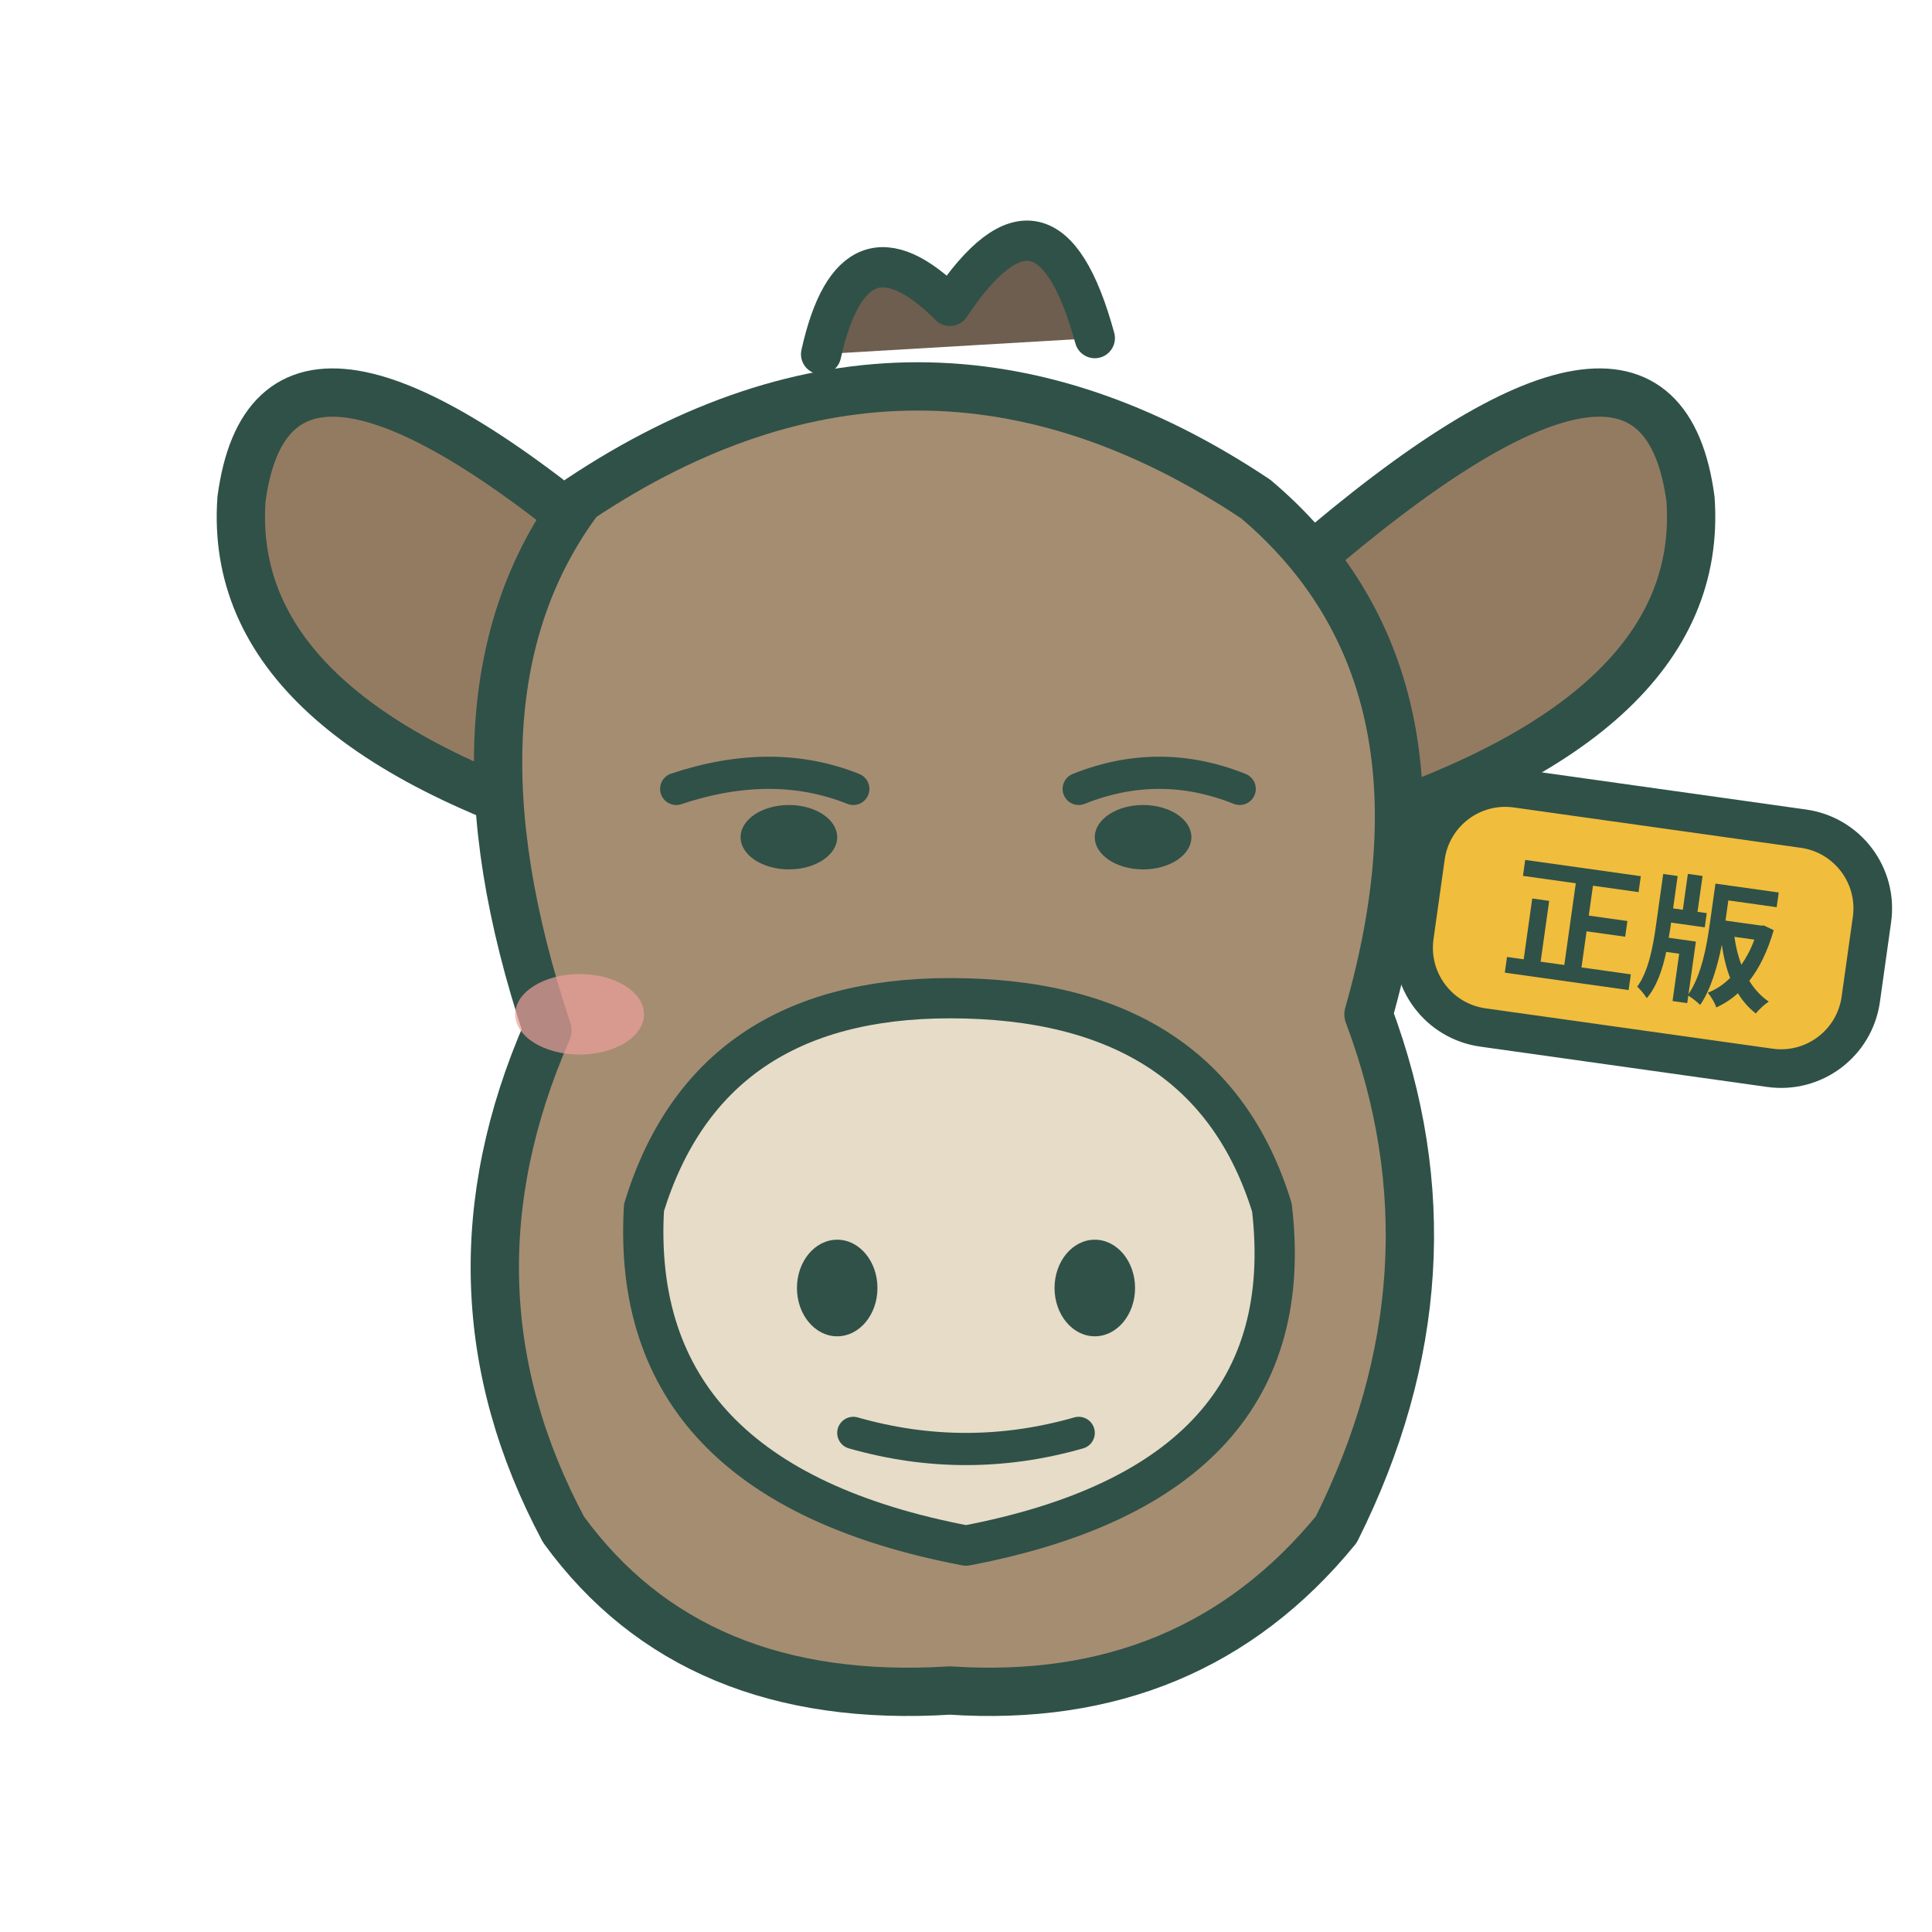
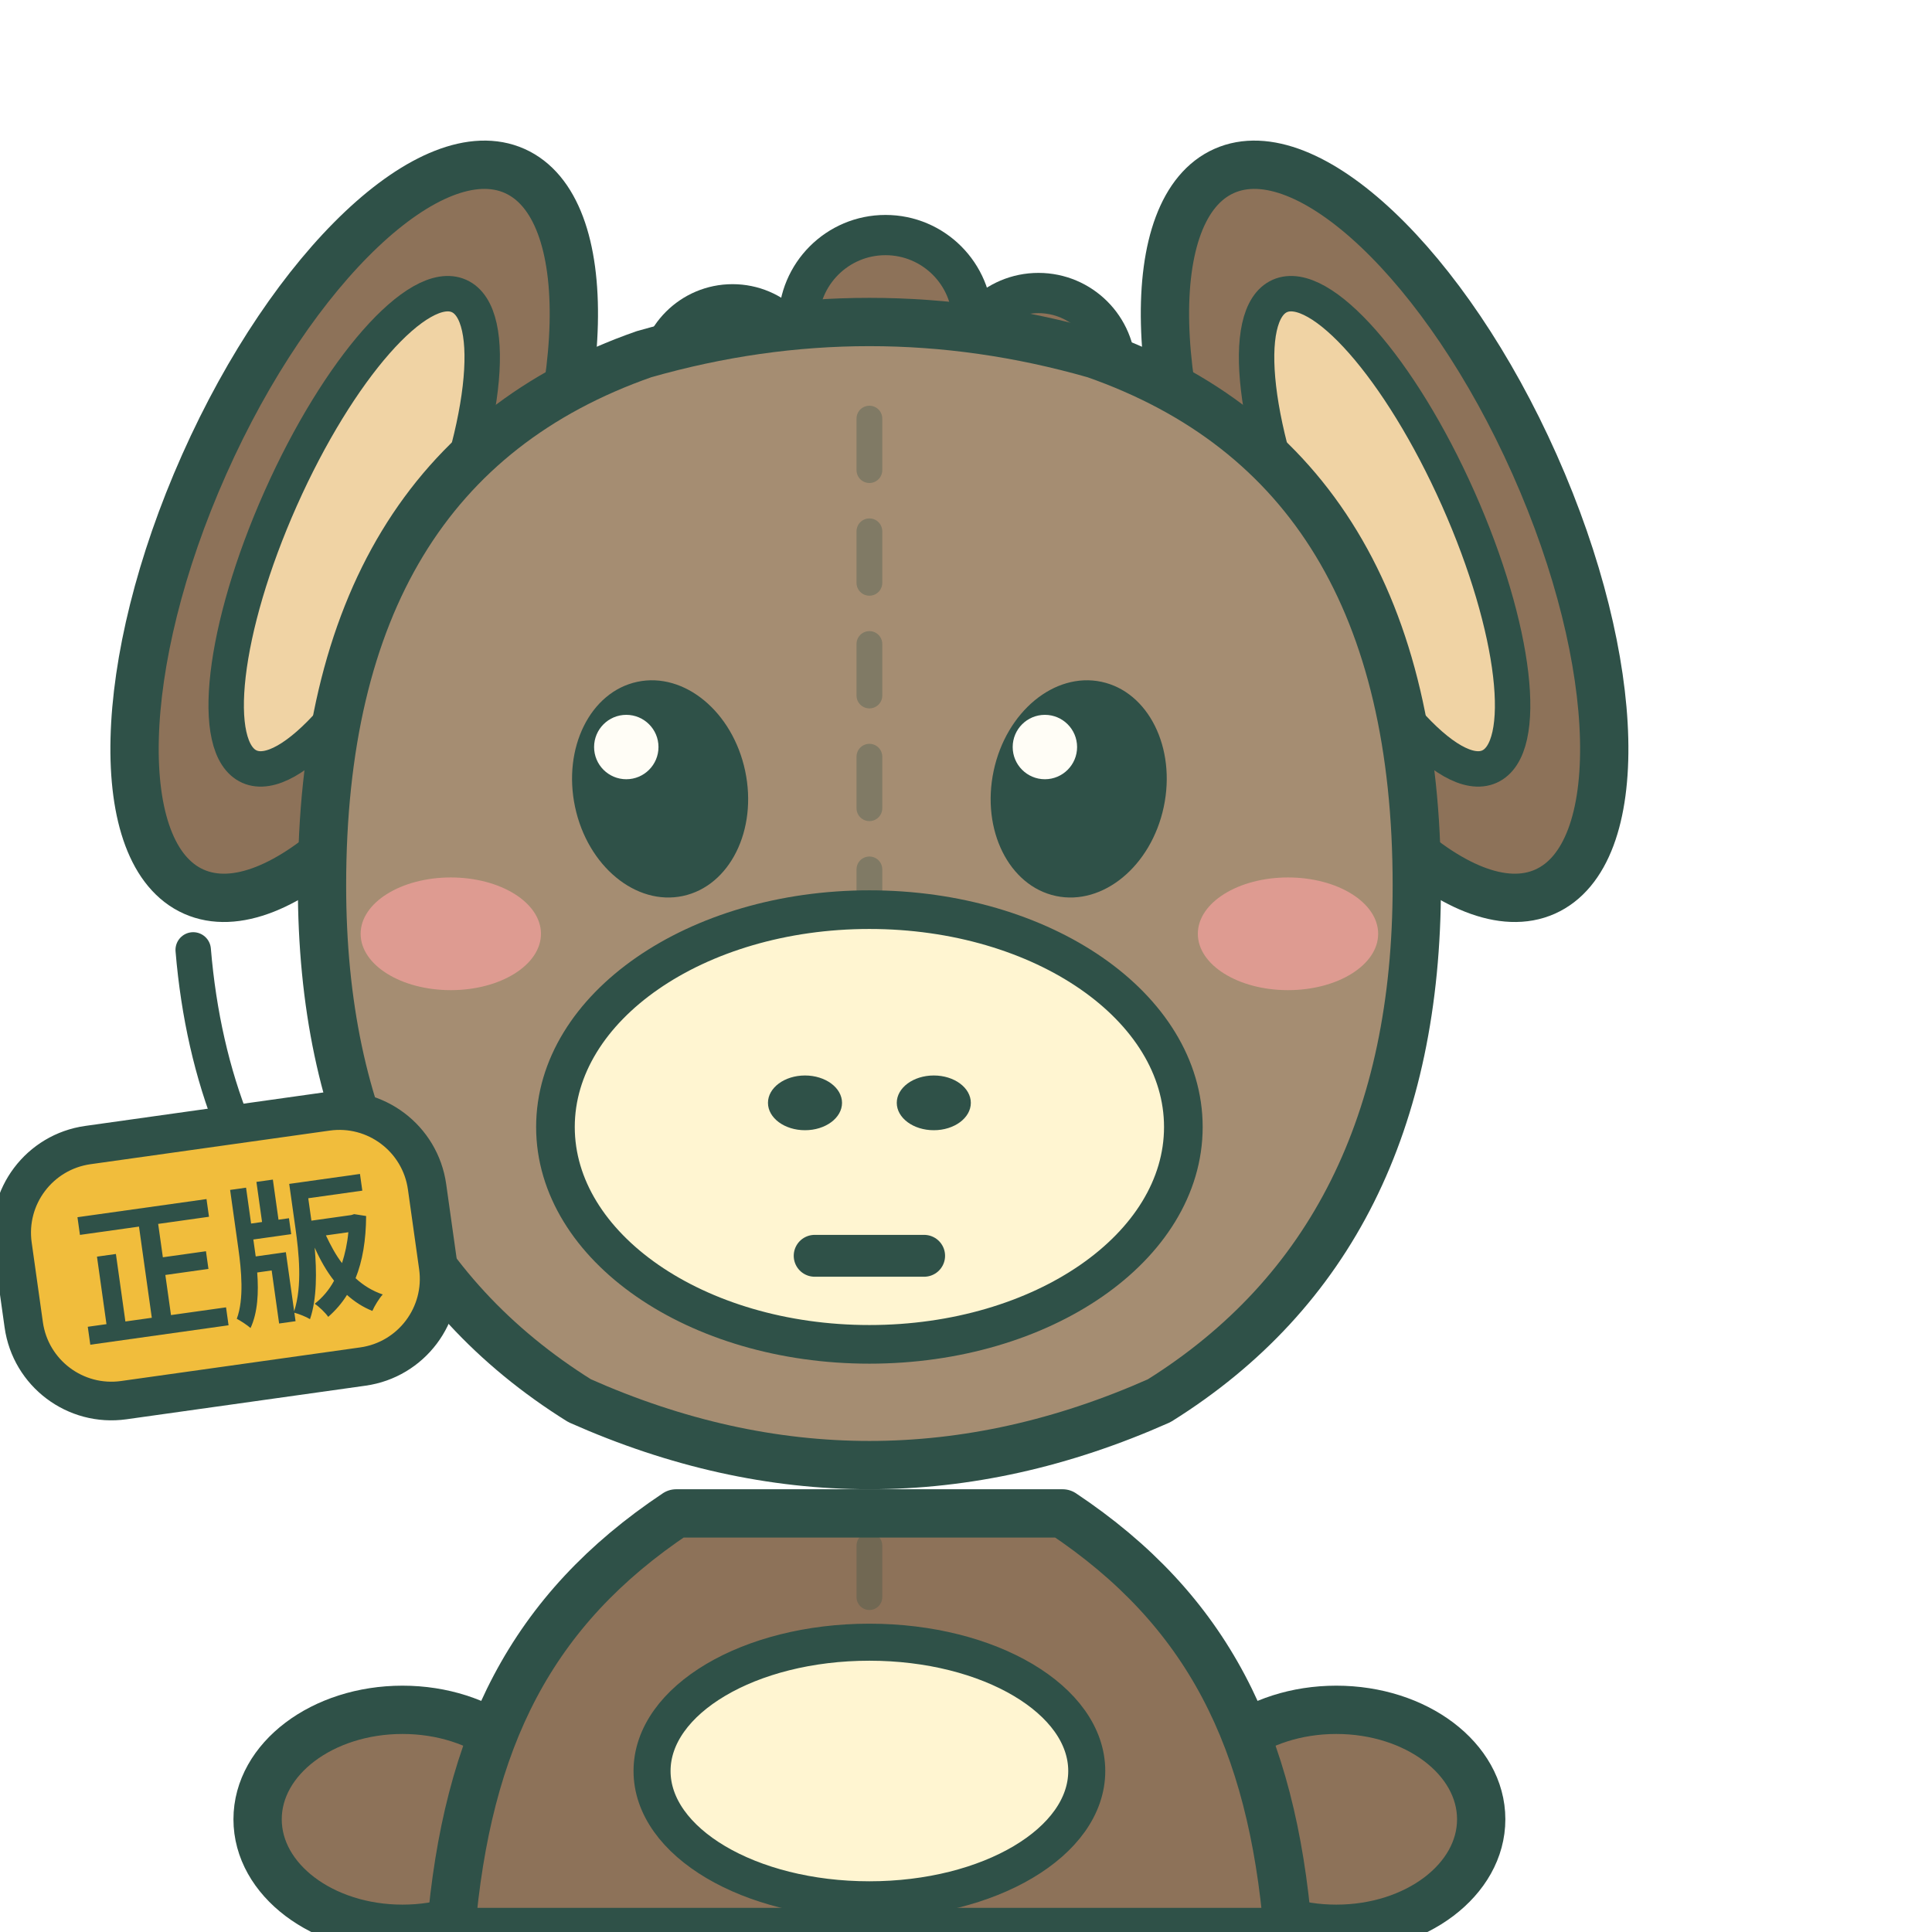
<svg xmlns="http://www.w3.org/2000/svg" viewBox="0 0 120 120" role="img" aria-label="art-donkey">
  <defs>
    <symbol id="art-donkey" viewBox="0 0 120 120">
      <g stroke="#2f5148" stroke-width="3" stroke-linecap="round" stroke-linejoin="round">
-         <path d="M39 35 Q17 16 15 31 Q14 45 38 52 Z" fill="#937b62" />
-         <path d="M81 35 Q103 16 105 31 Q106 45 82 52 Z" fill="#937b62" />
-         <path d="M36 31 Q57 17 78 31 Q91 42 85 63 Q91 79 83 95 Q74 106 59 105 Q43 106 35 95 Q27 80 34 64 Q27 43 36 31 Z" fill="#a58d72" />
-         <path d="M51 22 Q53 13 59 19 Q65 10 68 21" fill="#6e5e4f" stroke-width="2.5" />
-         <path d="M40 75 Q44 62 59 62 Q75 62 79 75 Q81 92 60 96 Q39 92 40 75 Z" fill="#e6dcc8" stroke-width="2.5" />
-         <path d="M42 49 Q48 47 53 49 M67 49 Q72 47 77 49" fill="none" stroke-width="2" />
-         <ellipse cx="49" cy="52" rx="3" ry="2" fill="#2f5148" stroke="none" />
-         <ellipse cx="71" cy="52" rx="3" ry="2" fill="#2f5148" stroke="none" />
-         <ellipse cx="52" cy="80" rx="2.5" ry="3" fill="#2f5148" stroke="none" />
-         <ellipse cx="68" cy="80" rx="2.5" ry="3" fill="#2f5148" stroke="none" />
-         <path d="M53 89 Q60 91 67 89" fill="none" stroke-width="2" />
-         <ellipse cx="36" cy="63" rx="4" ry="2.5" fill="#ee9f9a" stroke="none" opacity=".7" />
-         <g transform="rotate(8 101 58)">
-           <rect x="88" y="50" width="28" height="15" rx="5" fill="#f1bd3c" stroke-width="2.4" />
-           <text x="102" y="61" text-anchor="middle" font-family="sans-serif" font-size="8.5" font-weight="700" fill="#2f5148" stroke="none">正版</text>
+         <ellipse cx="22" cy="33" rx="10.2" ry="24.5" fill="#8d7259" transform="rotate(24 22 33)" />
+         <ellipse cx="22" cy="33" rx="5" ry="16" fill="#f0d3a4" stroke-width="2.2" transform="rotate(24 22 33)" />
+         <ellipse cx="86" cy="33" rx="10.2" ry="24.5" fill="#8d7259" transform="rotate(-24 86 33)" />
+         <ellipse cx="86" cy="33" rx="5" ry="16" fill="#f0d3a4" stroke-width="2.2" transform="rotate(-24 86 33)" />
+         <ellipse cx="25" cy="113" rx="9" ry="6.8" fill="#8d7259" />
+         <ellipse cx="83" cy="113" rx="9" ry="6.8" fill="#8d7259" />
+         <path d="M42 94 C33 100 29 108 28 120 L80 120 C79 108 75 100 66 94 Z" fill="#8d7259" />
+         <ellipse cx="54" cy="110" rx="13.5" ry="8" fill="#fff5d1" stroke-width="2.3" />
+         <circle cx="45.5" cy="23.5" r="4.6" fill="#8d7259" stroke-width="2.5" />
+         <circle cx="55" cy="20" r="5.4" fill="#8d7259" stroke-width="2.5" />
+         <circle cx="64.5" cy="23" r="4.8" fill="#8d7259" stroke-width="2.5" />
+         <path d="M20 55 Q20 29 40 22 Q54 18 68 22 Q88 29 88 55 Q88 77 72 87 Q54 95 36 87 Q20 77 20 55 Z" fill="#a58d72" />
+         <ellipse cx="54" cy="70" rx="19.5" ry="13.5" fill="#fff5d1" stroke-width="2.4" />
+         <ellipse cx="41" cy="49" rx="5.4" ry="6.8" fill="#2f5148" stroke="none" transform="rotate(-12 41 49)" />
+         <ellipse cx="67" cy="49" rx="5.4" ry="6.8" fill="#2f5148" stroke="none" transform="rotate(12 67 49)" />
+         <circle cx="38.9" cy="46.4" r="2" fill="#fffdf6" stroke="none" />
+         <circle cx="64.9" cy="46.4" r="2" fill="#fffdf6" stroke="none" />
+         <ellipse cx="50" cy="68.5" rx="2.3" ry="1.7" fill="#2f5148" stroke="none" />
+         <ellipse cx="58" cy="68.5" rx="2.3" ry="1.7" fill="#2f5148" stroke="none" />
+         <path d="M50.6 78 L57.4 78" fill="none" stroke-width="2.6" />
+         <ellipse cx="28" cy="58" rx="5.6" ry="3.5" fill="#ee9f9a" stroke="none" opacity=".78" />
+         <ellipse cx="80" cy="58" rx="5.6" ry="3.5" fill="#ee9f9a" stroke="none" opacity=".78" />
+         <path d="M54 26 L54 56" fill="none" stroke-width="1.6" stroke-dasharray="3.2 3.8" opacity=".32" />
+         <path d="M54 96 L54 102" fill="none" stroke-width="1.6" stroke-dasharray="3.2 3.8" opacity=".3" />
+         <path d="M12 59 Q12.5 65 14.5 70" fill="none" stroke-width="2.2" />
+         <g transform="rotate(-8 14 78)">
+           <rect x="1" y="70" width="26" height="16" rx="5.5" fill="#f1bd3c" stroke-width="2.4" />
+           <text x="14" y="81.8" text-anchor="middle" font-family="sans-serif" font-size="9.5" font-weight="700" fill="#2f5148" stroke="none">正版</text>
        </g>
      </g>
    </symbol>
  </defs>
  <use href="#art-donkey" width="120" height="120" />
</svg>
